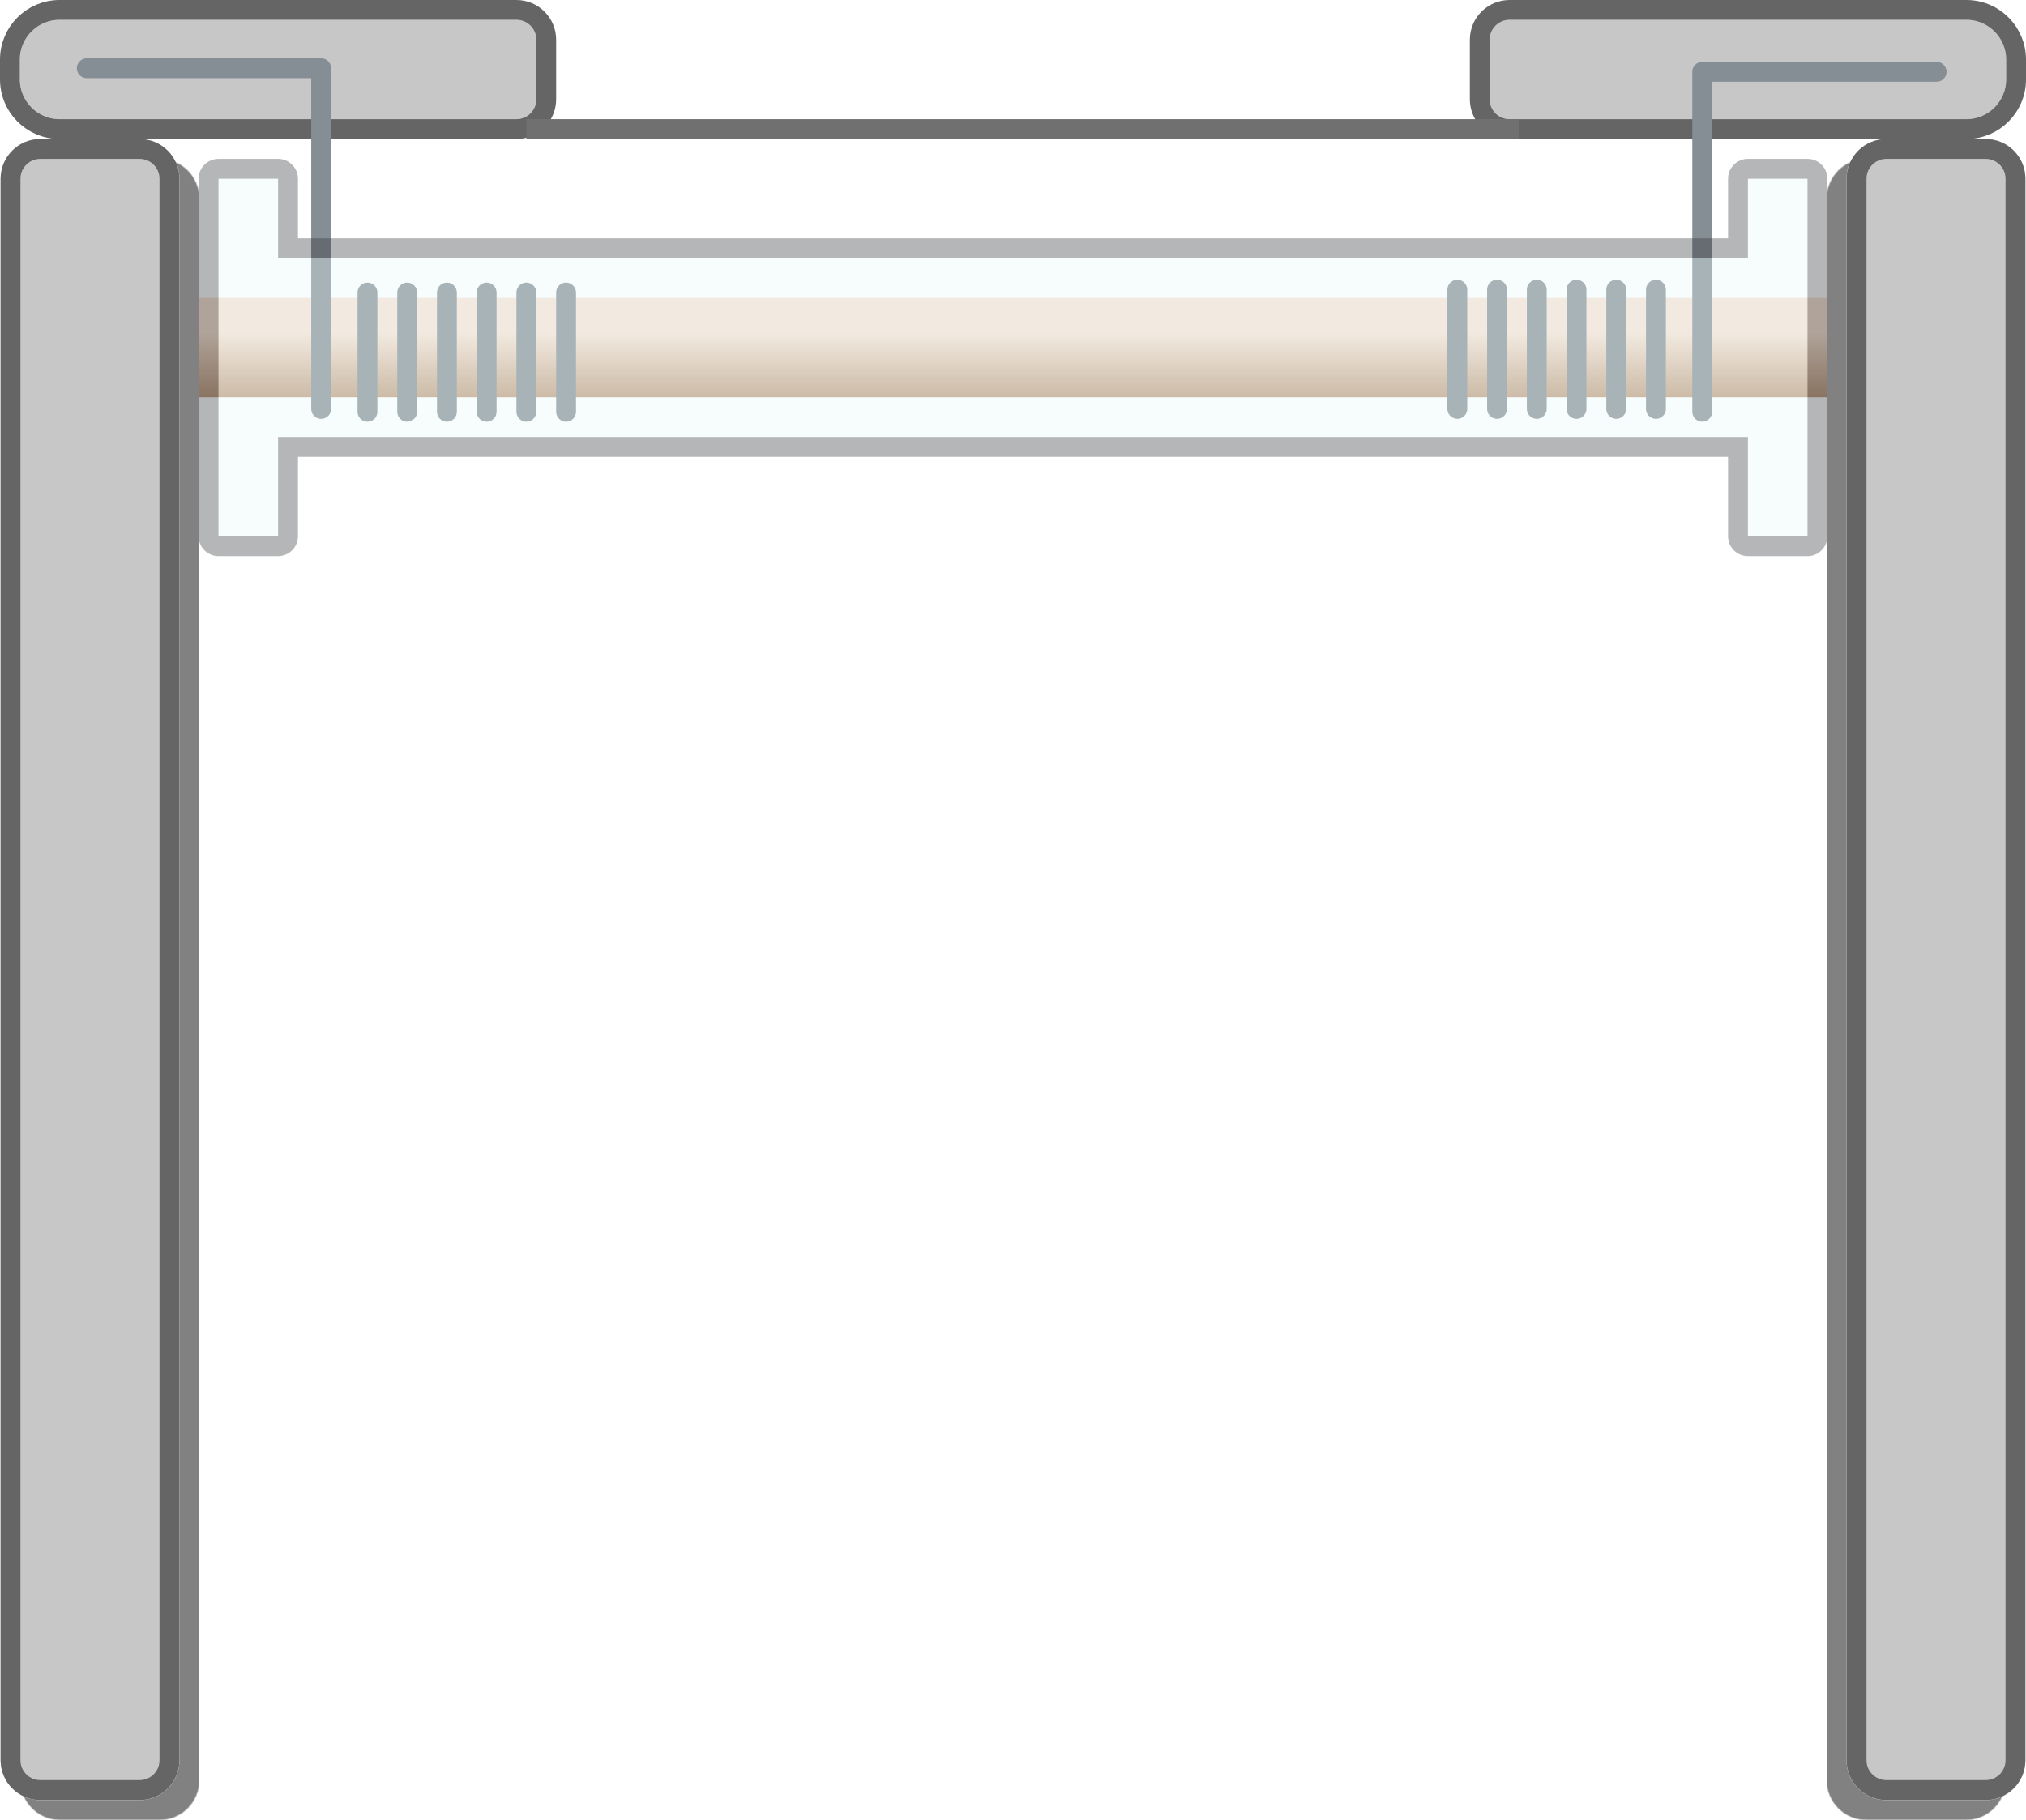
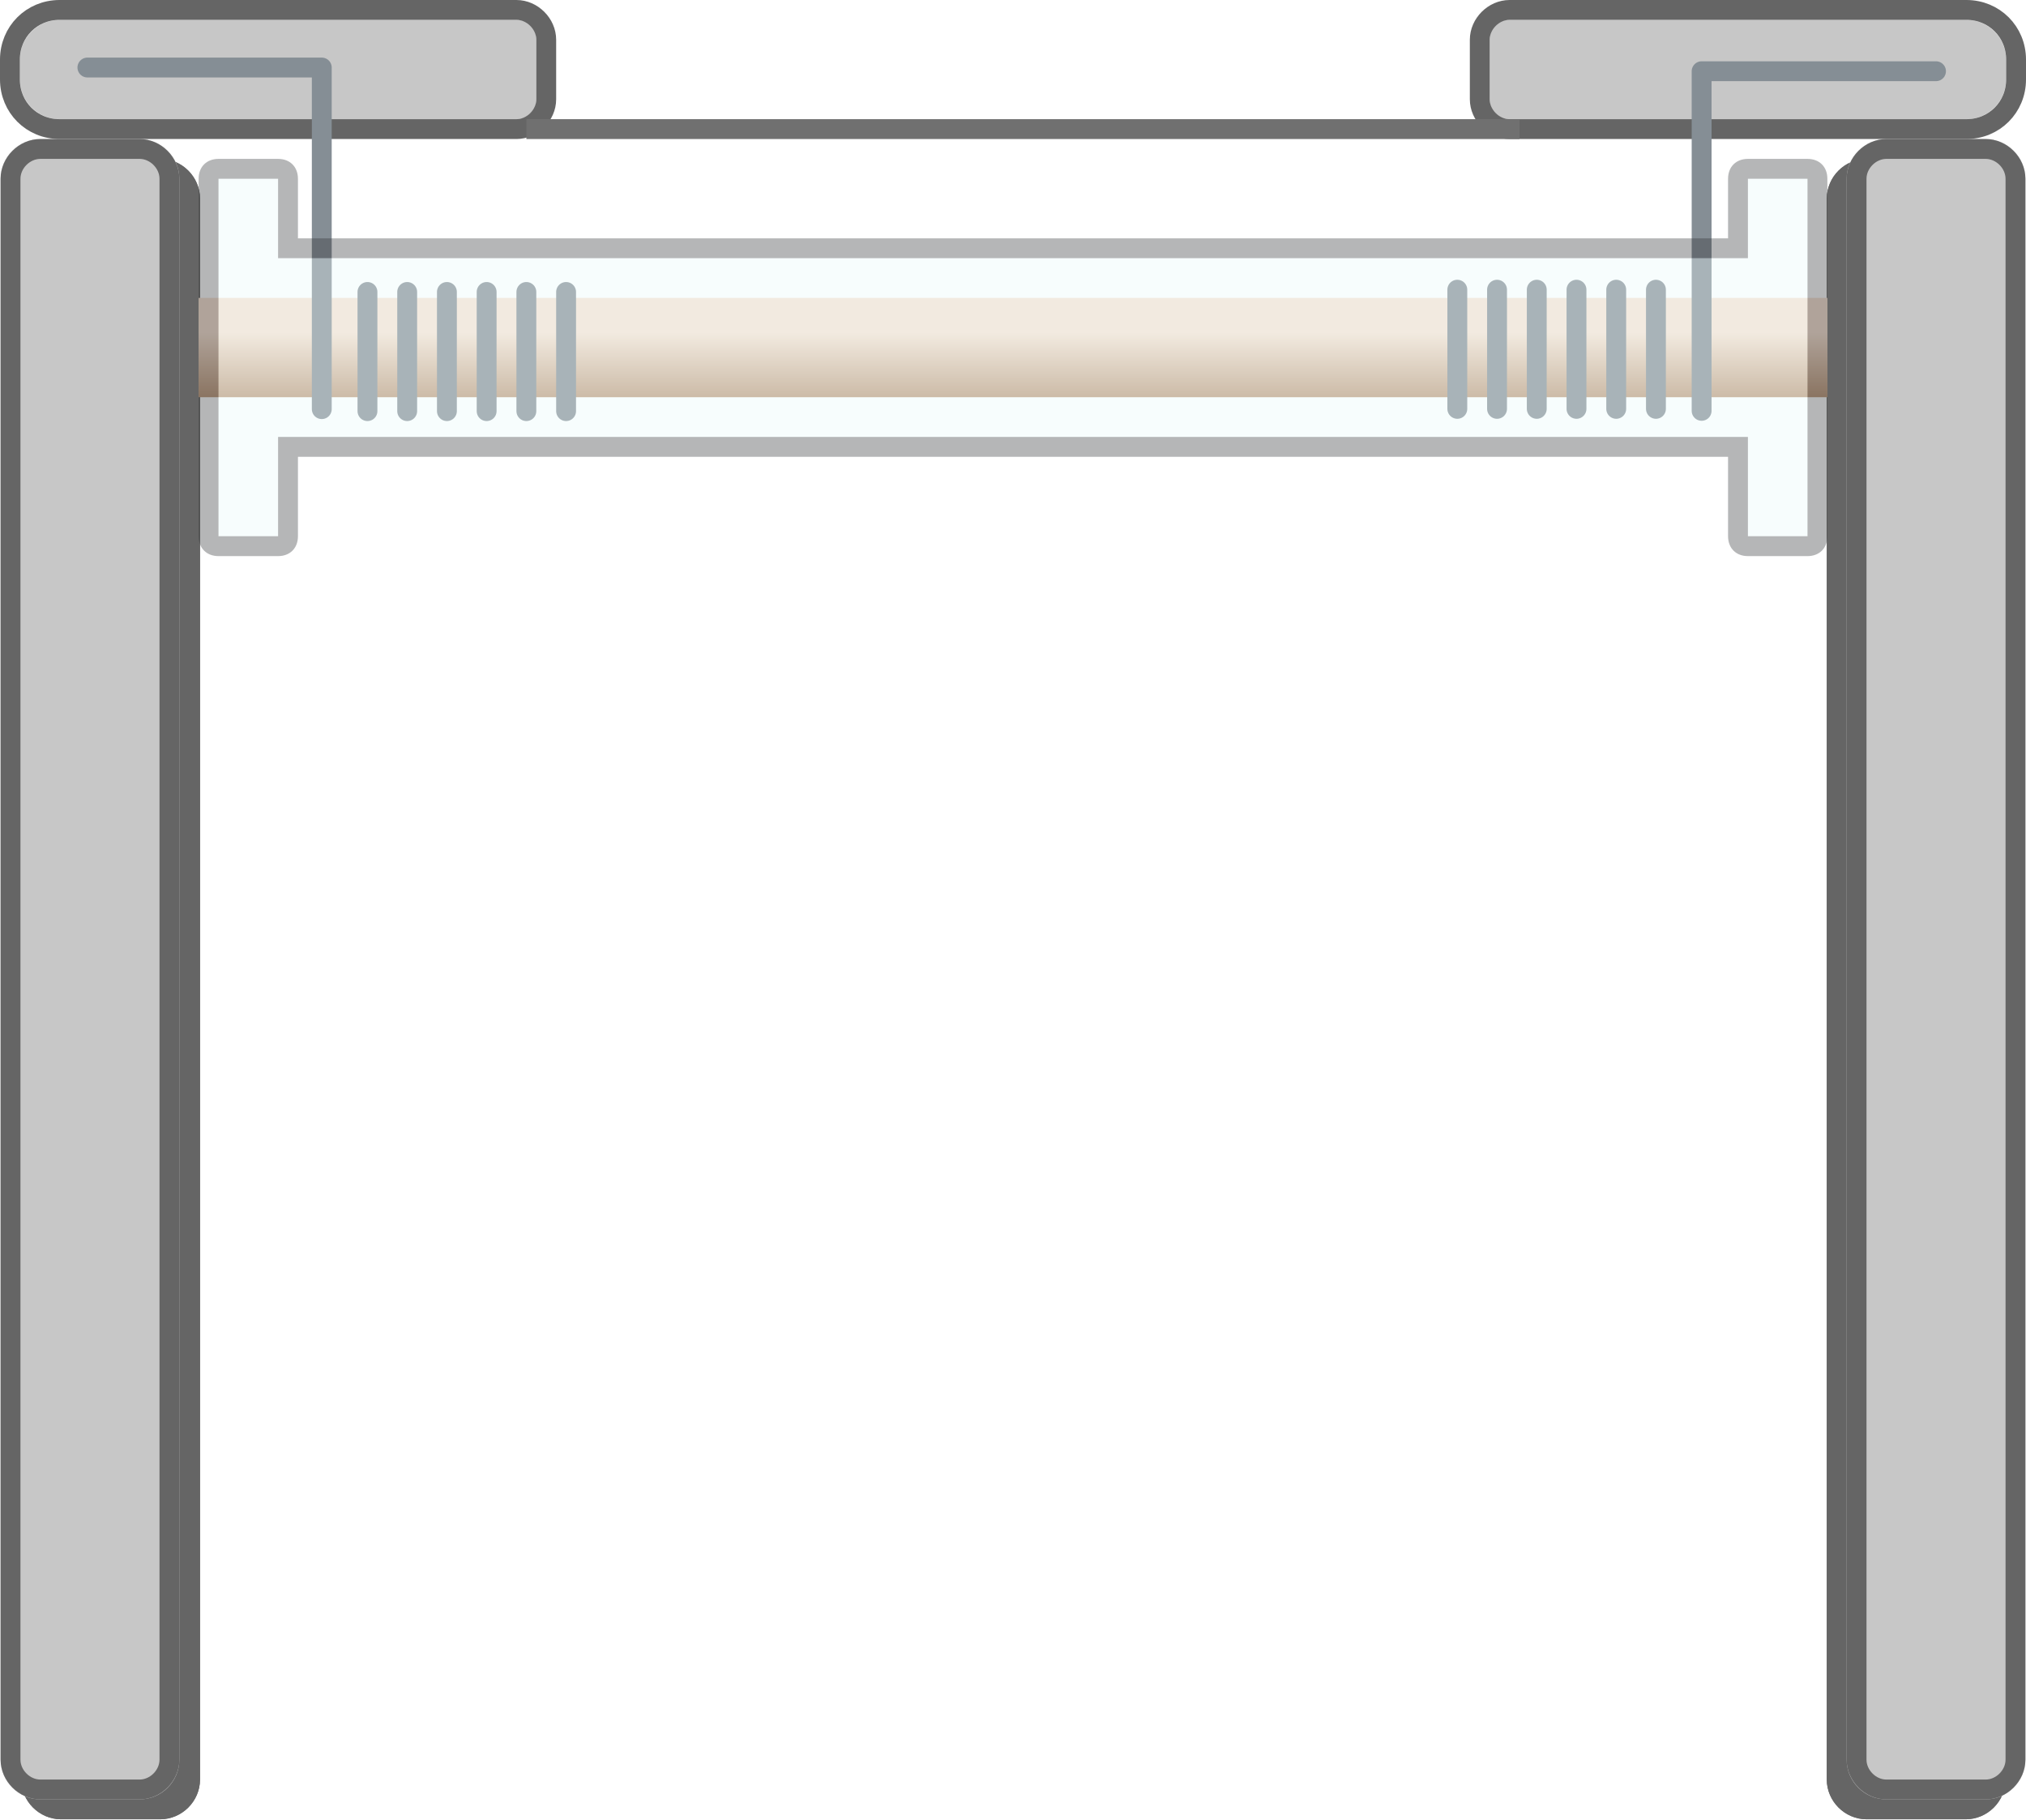
- <svg xmlns="http://www.w3.org/2000/svg" viewBox="0 0 102 91.629">
-   <defs>
-     <style>
-       .cls-1 {
-         fill: #c7c7c7;
-         stroke: #656565;
-       }
- 
-       .cls-2 {
-         fill: url(#linear-gradient);
-       }
- 
-       .cls-3, .cls-4, .cls-6, .cls-8 {
-         fill: none;
-       }
- 
-       .cls-3, .cls-4 {
-         stroke: #858e95;
-         stroke-linecap: round;
-       }
- 
-       .cls-3 {
-         stroke-linejoin: round;
-       }
- 
-       .cls-5 {
-         fill: #e7f8f8;
-         opacity: 0.35;
-       }
- 
-       .cls-6 {
-         stroke: #707070;
-       }
- 
-       .cls-7, .cls-9 {
-         stroke: none;
-       }
- 
-       .cls-9 {
-         fill: #2c2f31;
-       }
- 
-       .cls-10 {
-         filter: url(#長方形_19);
-       }
- 
-       .cls-11 {
-         filter: url(#長方形_18);
-       }
-     </style>
-     <filter id="長方形_18" x="0.029" y="7" width="10" height="84.629" filterUnits="userSpaceOnUse">
-       <feOffset dx="1" dy="1" input="SourceAlpha" />
-       <feGaussianBlur result="blur" />
-       <feFlood flood-opacity="0.494" />
-       <feComposite operator="in" in2="blur" />
-       <feComposite in="SourceGraphic" />
-     </filter>
-     <filter id="長方形_19" x="91.971" y="7" width="10" height="84.629" filterUnits="userSpaceOnUse">
-       <feOffset dx="-1" dy="1" input="SourceAlpha" />
-       <feGaussianBlur result="blur-2" />
-       <feFlood flood-opacity="0.494" />
-       <feComposite operator="in" in2="blur-2" />
-       <feComposite in="SourceGraphic" />
-     </filter>
-     <linearGradient id="linear-gradient" x1="0.5" y1="0.348" x2="0.5" y2="1.213" gradientUnits="objectBoundingBox">
-       <stop offset="0" stop-color="#f7e2d2" />
-       <stop offset="1" stop-color="#aa825f" />
-     </linearGradient>
-   </defs>
-   <g id="グループ化_70" data-name="グループ化 70" transform="translate(-263 -467)">
-     <g class="cls-11" transform="matrix(1, 0, 0, 1, 263, 467)">
-       <g id="長方形_18-2" data-name="長方形 18" class="cls-1" transform="translate(0.03 7)">
-         <rect class="cls-7" width="9" height="83.629" rx="2" />
-         <rect class="cls-8" x="0.5" y="0.5" width="8" height="82.629" rx="1.5" />
+ <svg xmlns="http://www.w3.org/2000/svg" version="1.1" id="レイヤー_1" x="0px" y="0px" viewBox="0 0 102 91.6" style="enable-background:new 0 0 102 91.6;" xml:space="preserve">
+   <style type="text/css">
+ 	.st0{fill:#656565;}
+ 	.st1{fill:none;stroke:#656565;}
+ 	.st2{fill:#C7C7C7;}
+ 	.st3{fill:url(#長方形_22_1_);}
+ 	.st4{fill:none;stroke:#858E95;stroke-linecap:round;stroke-linejoin:round;}
+ 	.st5{fill:none;stroke:#858E95;stroke-linecap:round;}
+ 	.st6{opacity:0.35;}
+ 	.st7{fill:#E7F8F8;}
+ 	.st8{fill:#2C2F31;}
+ 	.st9{fill:none;stroke:#707070;}
+ </style>
+   <g id="グループ化_70" transform="translate(-263 -467)">
+     <g transform="matrix(1, 0, 0, 1, 263, 467)">
+       <g id="長方形_19-2_1_" transform="translate(92.97 7)">
+         <path class="st0" d="M1,1h5c1.1,0,2,0.9,2,2v79.6c0,1.1-0.9,2-2,2H1c-1.1,0-2-0.9-2-2V3C-1,1.9-0.1,1,1,1z" />
+         <path class="st1" d="M1,1.5h5c0.8,0,1.5,0.7,1.5,1.5v79.6c0,0.8-0.7,1.5-1.5,1.5H1c-0.8,0-1.5-0.7-1.5-1.5V3     C-0.5,2.2,0.2,1.5,1,1.5z" />
      </g>
    </g>
-     <g class="cls-10" transform="matrix(1, 0, 0, 1, 263, 467)">
-       <g id="長方形_19-2" data-name="長方形 19" class="cls-1" transform="translate(92.97 7)">
-         <rect class="cls-7" width="9" height="83.629" rx="2" />
-         <rect class="cls-8" x="0.5" y="0.5" width="8" height="82.629" rx="1.5" />
+     <g transform="matrix(1, 0, 0, 1, 263, 467)">
+       <g id="長方形_19-2_2_" transform="translate(92.97 7)">
+         <path class="st0" d="M-89.9,1h5c1.1,0,2,0.9,2,2v79.6c0,1.1-0.9,2-2,2h-5c-1.1,0-2-0.9-2-2V3C-91.9,1.9-91,1-89.9,1z" />
+         <path class="st1" d="M-89.9,1.5h5c0.8,0,1.5,0.7,1.5,1.5v79.6c0,0.8-0.7,1.5-1.5,1.5h-5c-0.8,0-1.5-0.7-1.5-1.5V3     C-91.4,2.2-90.8,1.5-89.9,1.5z" />
      </g>
    </g>
-     <g id="長方形_20" data-name="長方形 20" class="cls-1" transform="translate(264 468)">
-       <path class="cls-7" d="M2,0H25a1,1,0,0,1,1,1V4a1,1,0,0,1-1,1H2A2,2,0,0,1,0,3V2A2,2,0,0,1,2,0Z" />
-       <path class="cls-8" d="M2-.5H25A1.5,1.5,0,0,1,26.5,1V4A1.5,1.5,0,0,1,25,5.5H2A2.5,2.5,0,0,1-.5,3V2A2.5,2.5,0,0,1,2-.5Z" />
+     <g transform="matrix(1, 0, 0, 1, 263, 467)">
+       <g id="長方形_18-2" transform="translate(0.03 7)">
+         <path class="st2" d="M2,0h5c1.1,0,2,0.9,2,2v79.6c0,1.1-0.9,2-2,2H2c-1.1,0-2-0.9-2-2V2C0,0.9,0.9,0,2,0z" />
+         <path class="st1" d="M2,0.5h5c0.8,0,1.5,0.7,1.5,1.5v79.6c0,0.8-0.7,1.5-1.5,1.5H2c-0.8,0-1.5-0.7-1.5-1.5V2     C0.5,1.2,1.2,0.5,2,0.5z" />
+       </g>
    </g>
-     <g id="長方形_21" data-name="長方形 21" class="cls-1" transform="translate(338 468)">
-       <path class="cls-7" d="M1,0H24a2,2,0,0,1,2,2V3a2,2,0,0,1-2,2H1A1,1,0,0,1,0,4V1A1,1,0,0,1,1,0Z" />
-       <path class="cls-8" d="M1-.5H24A2.5,2.5,0,0,1,26.5,2V3A2.5,2.5,0,0,1,24,5.5H1A1.5,1.5,0,0,1-.5,4V1A1.5,1.5,0,0,1,1-.5Z" />
+     <g transform="matrix(1, 0, 0, 1, 263, 467)">
+       <g id="長方形_19-2" transform="translate(92.97 7)">
+         <path class="st2" d="M2,0h5c1.1,0,2,0.9,2,2v79.6c0,1.1-0.9,2-2,2H2c-1.1,0-2-0.9-2-2V2C0,0.9,0.9,0,2,0z" />
+         <path class="st1" d="M2,0.5h5c0.8,0,1.5,0.7,1.5,1.5v79.6c0,0.8-0.7,1.5-1.5,1.5H2c-0.8,0-1.5-0.7-1.5-1.5V2     C0.5,1.2,1.2,0.5,2,0.5z" />
+       </g>
    </g>
-     <rect id="長方形_22" data-name="長方形 22" class="cls-2" width="82" height="5" transform="translate(273 482)" />
-     <g id="グループ化_37" data-name="グループ化 37" transform="translate(0 -7)">
-       <path id="パス_23" data-name="パス 23" class="cls-3" d="M4060.369,477.436h11.8v17.151" transform="translate(-3793 0)" />
-       <line id="線_30" data-name="線 30" class="cls-4" y2="6" transform="translate(281.5 488.73)" />
-       <line id="線_32" data-name="線 32" class="cls-4" y2="6" transform="translate(283.5 488.73)" />
-       <line id="線_34" data-name="線 34" class="cls-4" y2="6" transform="translate(285.5 488.73)" />
-       <line id="線_36" data-name="線 36" class="cls-4" y2="6" transform="translate(287.5 488.73)" />
-       <line id="線_37" data-name="線 37" class="cls-4" y2="6" transform="translate(289.5 488.73)" />
-       <line id="線_38" data-name="線 38" class="cls-4" y2="6" transform="translate(291.5 488.73)" />
+     <g id="長方形_20" transform="translate(264 468)">
+       <path class="st2" d="M2,0h23c0.6,0,1,0.4,1,1v3c0,0.6-0.4,1-1,1H2C0.9,5,0,4.1,0,3V2C0,0.9,0.9,0,2,0z" />
+       <path class="st1" d="M2-0.5h23c0.8,0,1.5,0.7,1.5,1.5v3c0,0.8-0.7,1.5-1.5,1.5H2C0.6,5.5-0.5,4.4-0.5,3V2C-0.5,0.6,0.6-0.5,2-0.5z    " />
    </g>
-     <g id="グループ化_38" data-name="グループ化 38" transform="translate(627.869 971.086) rotate(180)">
-       <path id="パス_23-2" data-name="パス 23" class="cls-3" d="M4060.369,494.55h11.8V477.436" transform="translate(-3793 5.921)" />
-       <line id="線_30-2" data-name="線 30" class="cls-4" y2="6" transform="translate(281.5 483.5)" />
-       <line id="線_32-2" data-name="線 32" class="cls-4" y2="6" transform="translate(283.5 483.5)" />
-       <line id="線_34-2" data-name="線 34" class="cls-4" y2="6" transform="translate(285.5 483.5)" />
-       <line id="線_36-2" data-name="線 36" class="cls-4" y2="6" transform="translate(287.5 483.5)" />
-       <line id="線_39" data-name="線 39" class="cls-4" y2="6" transform="translate(289.5 483.5)" />
-       <line id="線_40" data-name="線 40" class="cls-4" y2="6" transform="translate(291.5 483.5)" />
+     <g id="長方形_21" transform="translate(338 468)">
+       <path class="st2" d="M1,0h23c1.1,0,2,0.9,2,2v1c0,1.1-0.9,2-2,2H1C0.4,5,0,4.6,0,4V1C0,0.4,0.4,0,1,0z" />
+       <path class="st1" d="M1-0.5h23c1.4,0,2.5,1.1,2.5,2.5v1c0,1.4-1.1,2.5-2.5,2.5H1C0.2,5.5-0.5,4.8-0.5,4V1C-0.5,0.2,0.2-0.5,1-0.5z    " />
    </g>
-     <g id="合体_1" data-name="合体 1" class="cls-5" transform="translate(4066 479)">
-       <path class="cls-7" d="M -3712 15.5 L -3715 15.5 C -3715.276 15.5 -3715.5 15.276 -3715.5 15 L -3715.5 11 L -3715.5 10.5 L -3716 10.5 L -3788 10.5 L -3788.5 10.5 L -3788.5 11 L -3788.5 15 C -3788.5 15.276 -3788.725 15.5 -3789 15.5 L -3792 15.5 C -3792.276 15.5 -3792.5 15.276 -3792.5 15 L -3792.5 -3 C -3792.5 -3.276 -3792.276 -3.5 -3792 -3.5 L -3789 -3.5 C -3788.725 -3.5 -3788.5 -3.276 -3788.5 -3 L -3788.5 2.770487526504439e-06 L -3788.5 0.5 L -3788 0.5 L -3716 0.5 L -3715.5 0.5 L -3715.5 2.770487526504439e-06 L -3715.5 -3 C -3715.5 -3.276 -3715.276 -3.5 -3715 -3.5 L -3712 -3.5 C -3711.724 -3.5 -3711.5 -3.276 -3711.5 -3 L -3711.5 2.770487526504439e-06 L -3711.5 11 L -3711.5 15 C -3711.5 15.276 -3711.724 15.5 -3712 15.5 Z" />
-       <path class="cls-9" d="M -3712 15 L -3712 11 L -3712 2.770487526504439e-06 L -3712 -3 L -3715 -3 L -3715 2.770487526504439e-06 L -3715 1 L -3716 1 L -3788 1 L -3789 1 L -3789 2.770487526504439e-06 L -3789 -3 L -3792 -3 L -3792 15 L -3789 15 L -3789 11 L -3789 10 L -3788 10 L -3716 10 L -3715 10 L -3715 11 L -3715 15 L -3712 15 L -3712 15 M -3712 16 L -3715 16 C -3715.552 16 -3716 15.552 -3716 15 L -3716 11 L -3788 11 L -3788 15 C -3788 15.552 -3788.448 16 -3789 16 L -3792 16 C -3792.552 16 -3793 15.552 -3793 15 L -3793 -3 C -3793 -3.553 -3792.552 -4 -3792 -4 L -3789 -4 C -3788.448 -4 -3788 -3.553 -3788 -3 L -3788 2.770487526504439e-06 L -3716 2.770487526504439e-06 L -3716 -3 C -3716 -3.553 -3715.552 -4 -3715 -4 L -3712 -4 C -3711.448 -4 -3711 -3.553 -3711 -3 L -3711 2.770487526504439e-06 L -3711 11 L -3711 15 C -3711 15.552 -3711.448 16 -3712 16 Z" />
+     <linearGradient id="長方形_22_1_" gradientUnits="userSpaceOnUse" x1="-190.89" y1="830.252" x2="-190.89" y2="829.387" gradientTransform="matrix(82 0 0 -5 15967 4635)">
+       <stop offset="0" style="stop-color:#F7E2D2" />
+       <stop offset="1" style="stop-color:#AA825F" />
+     </linearGradient>
+     <rect id="長方形_22" x="273" y="482" class="st3" width="82" height="5" />
+     <g id="グループ化_37" transform="translate(0 -7)">
+       <path id="パス_23" class="st4" d="M267.4,477.4h11.8v17.2" />
+       <line id="線_30" class="st5" x1="281.5" y1="488.7" x2="281.5" y2="494.7" />
+       <line id="線_32" class="st5" x1="283.5" y1="488.7" x2="283.5" y2="494.7" />
+       <line id="線_34" class="st5" x1="285.5" y1="488.7" x2="285.5" y2="494.7" />
+       <line id="線_36" class="st5" x1="287.5" y1="488.7" x2="287.5" y2="494.7" />
+       <line id="線_37" class="st5" x1="289.5" y1="488.7" x2="289.5" y2="494.7" />
+       <line id="線_38" class="st5" x1="291.5" y1="488.7" x2="291.5" y2="494.7" />
    </g>
-     <line id="線_41" data-name="線 41" class="cls-6" x1="50" transform="translate(289.5 473.5)" />
+     <g id="グループ化_38" transform="translate(627.869 971.086) rotate(180)">
+       <path id="パス_23-2" class="st4" d="M267.4,500.5h11.8v-17.1" />
+       <line id="線_30-2" class="st5" x1="281.5" y1="483.5" x2="281.5" y2="489.5" />
+       <line id="線_32-2" class="st5" x1="283.5" y1="483.5" x2="283.5" y2="489.5" />
+       <line id="線_34-2" class="st5" x1="285.5" y1="483.5" x2="285.5" y2="489.5" />
+       <line id="線_36-2" class="st5" x1="287.5" y1="483.5" x2="287.5" y2="489.5" />
+       <line id="線_39" class="st5" x1="289.5" y1="483.5" x2="289.5" y2="489.5" />
+       <line id="線_40" class="st5" x1="291.5" y1="483.5" x2="291.5" y2="489.5" />
+     </g>
+     <g id="合体_1" transform="translate(4066 479)" class="st6">
+       <path class="st7" d="M-3712,15.5h-3c-0.3,0-0.5-0.2-0.5-0.5v-4v-0.5h-0.5h-72h-0.5V11v4c0,0.3-0.2,0.5-0.5,0.5h-3    c-0.3,0-0.5-0.2-0.5-0.5V-3c0-0.3,0.2-0.5,0.5-0.5h3c0.3,0,0.5,0.2,0.5,0.5v3v0.5h0.5h72h0.5V0v-3c0-0.3,0.2-0.5,0.5-0.5h3    c0.3,0,0.5,0.2,0.5,0.5v3v11v4C-3711.5,15.3-3711.7,15.5-3712,15.5z" />
+       <path class="st8" d="M-3712,15v-4V0l0-3l-3,0v3v1h-1h-72h-1V0l0-3l-3,0l0,18l3,0v-4v-1h1h72h1v1l0,4L-3712,15L-3712,15 M-3712,16    h-3c-0.6,0-1-0.4-1-1v-4h-72v4c0,0.6-0.4,1-1,1h-3c-0.6,0-1-0.4-1-1V-3c0-0.6,0.4-1,1-1h3c0.6,0,1,0.4,1,1v3h72v-3    c0-0.6,0.4-1,1-1h3c0.6,0,1,0.4,1,1v3v11v4C-3711,15.6-3711.4,16-3712,16z" />
+     </g>
+     <line id="線_41" class="st9" x1="339.5" y1="473.5" x2="289.5" y2="473.5" />
  </g>
</svg>
